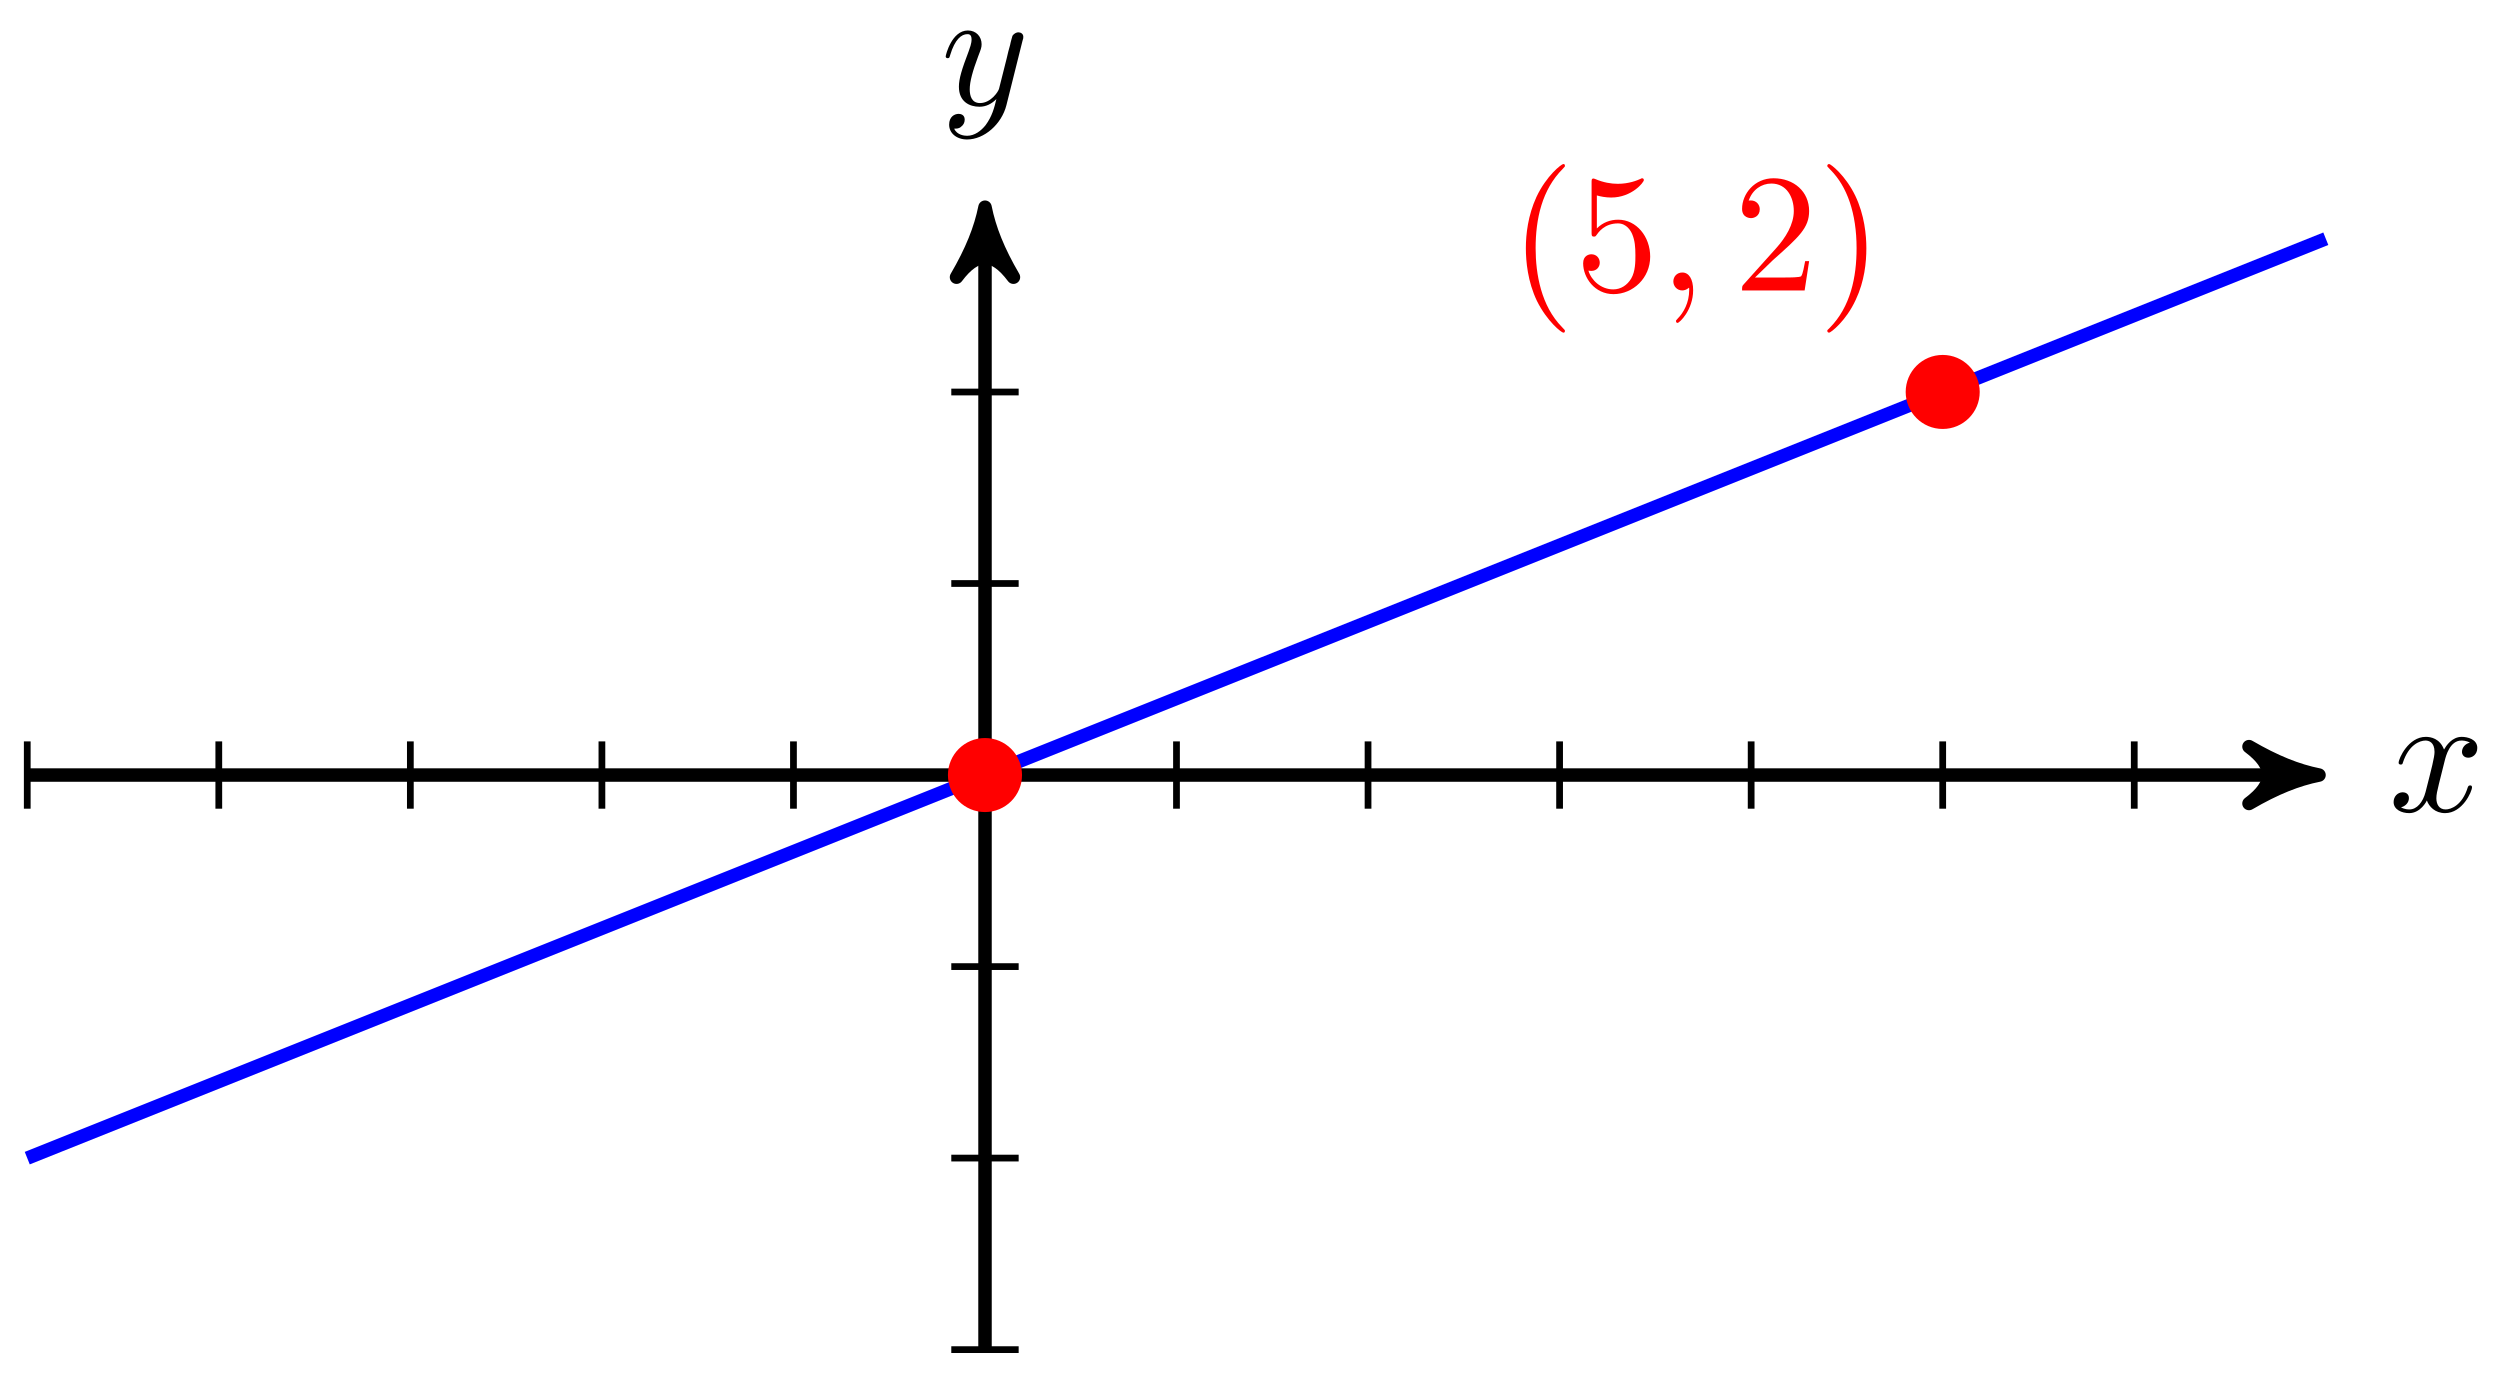
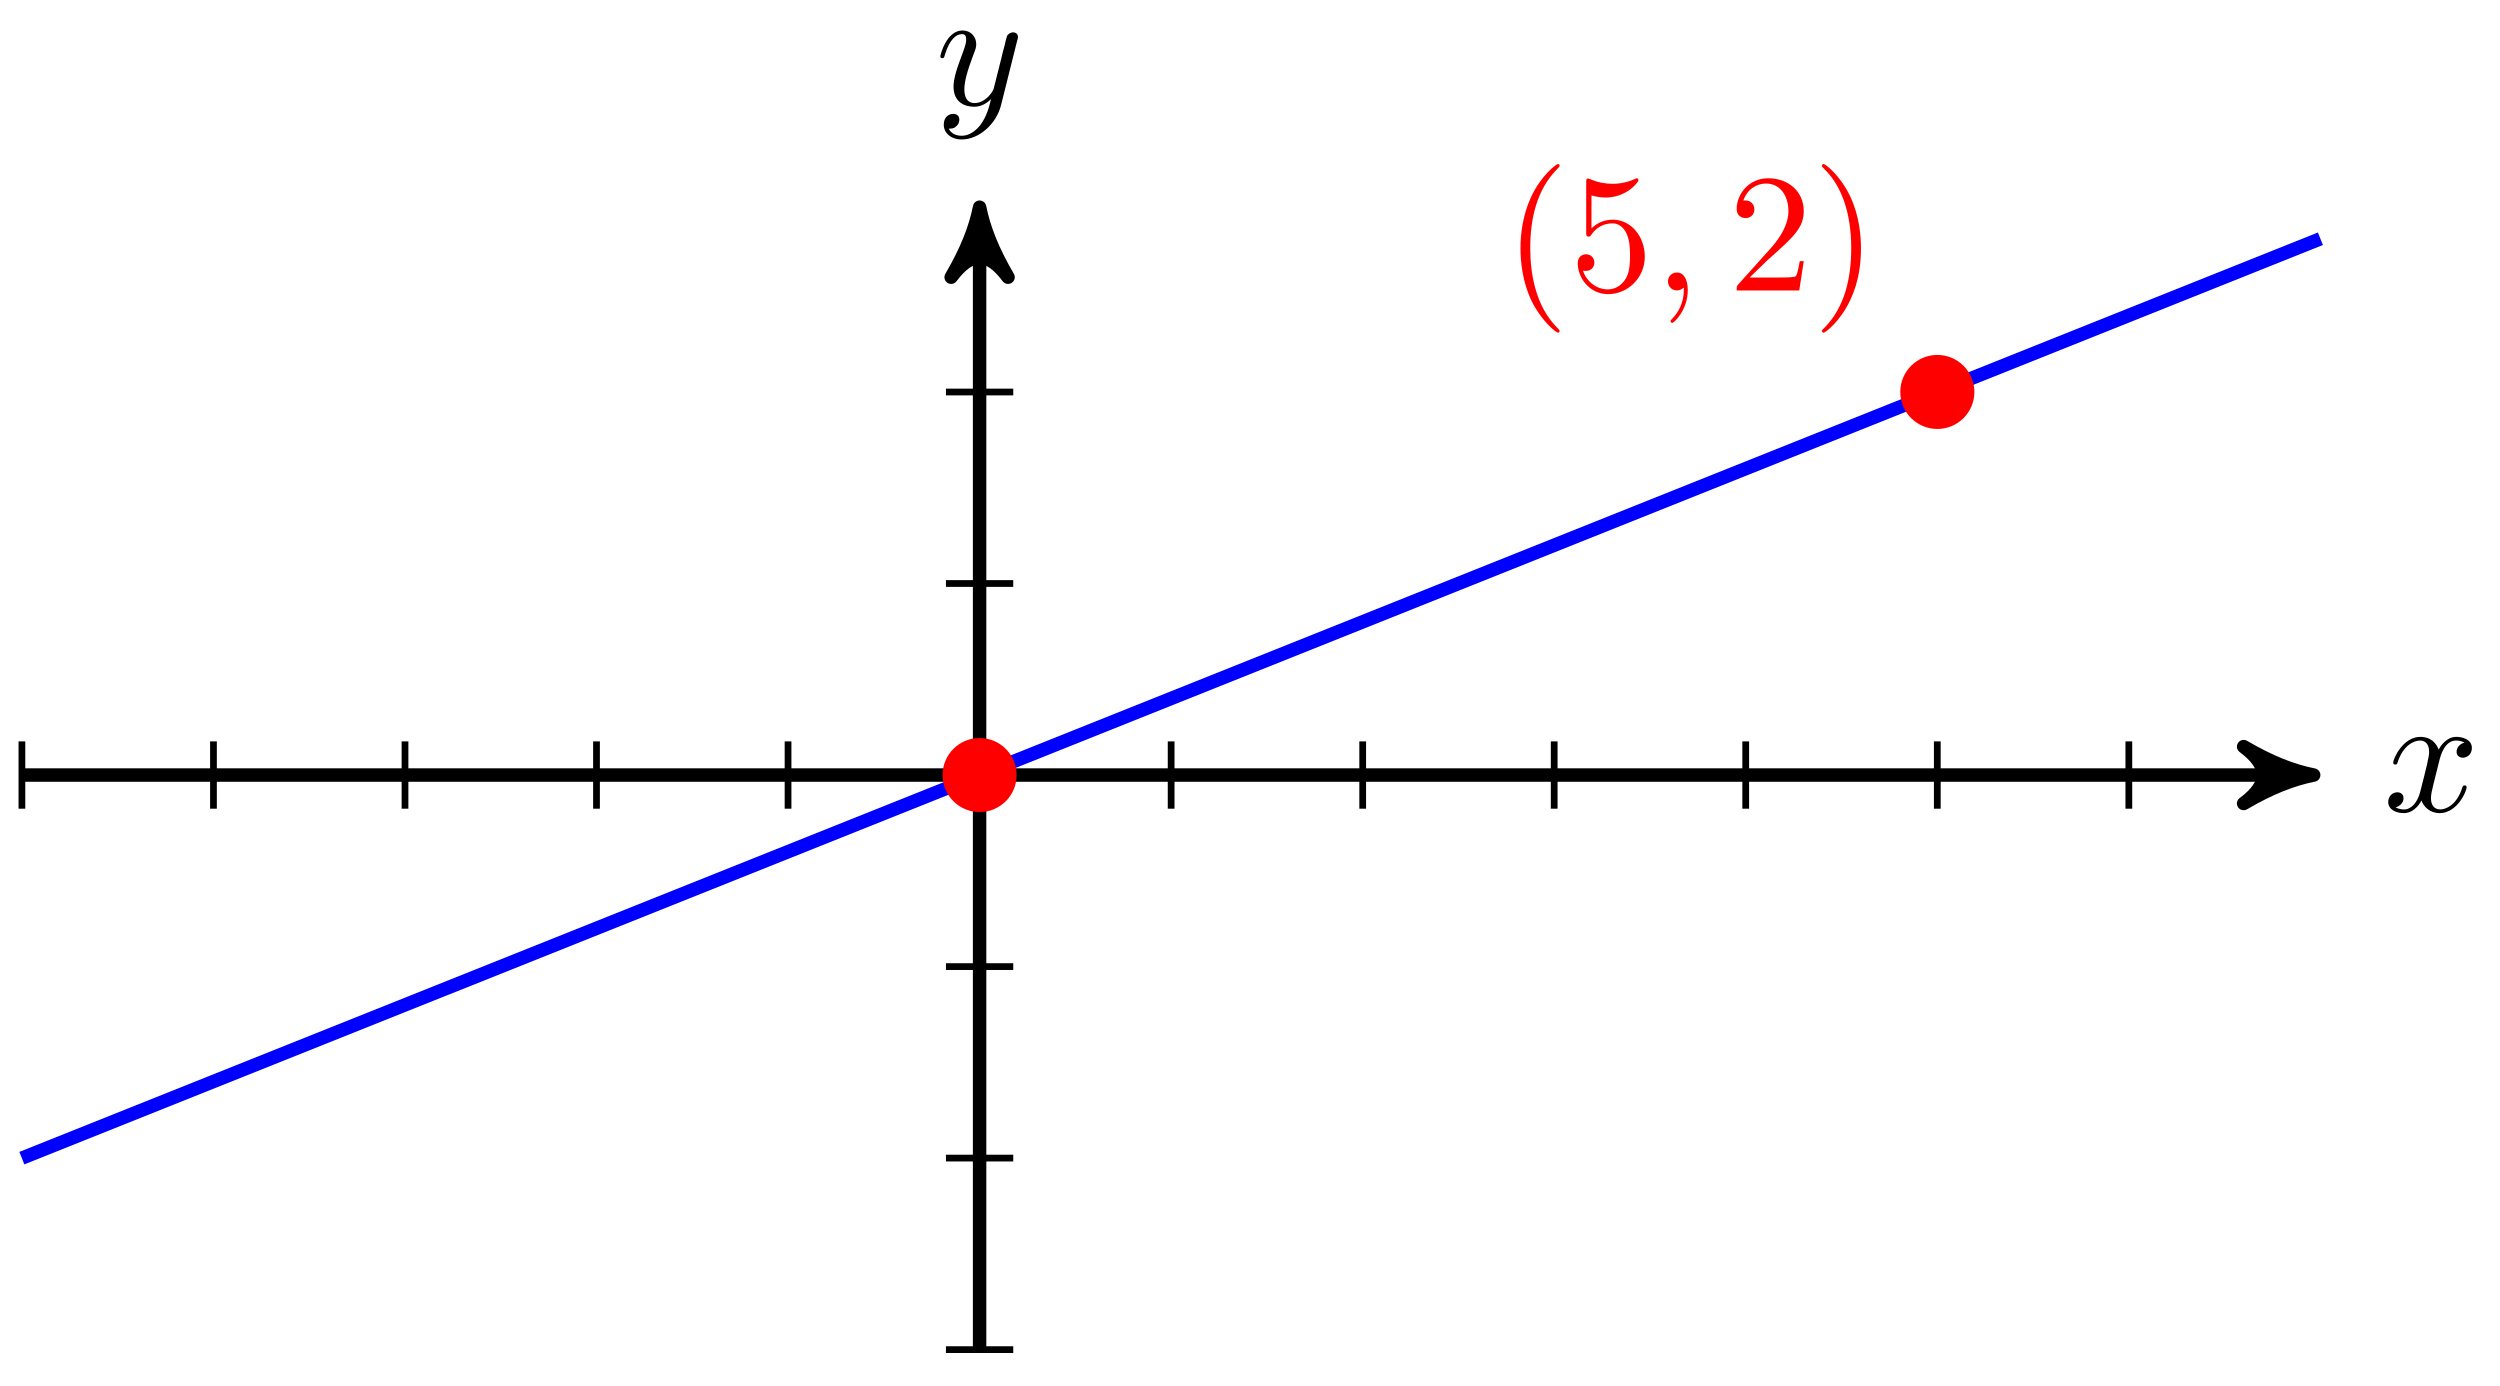
<svg xmlns="http://www.w3.org/2000/svg" xmlns:xlink="http://www.w3.org/1999/xlink" width="148pt" height="82pt" viewBox="0 0 148 82" version="1.1">
  <defs>
    <g>
      <symbol overflow="visible" id="glyph0-0">
        <path style="stroke:none;" d="" />
      </symbol>
      <symbol overflow="visible" id="glyph0-1">
        <path style="stroke:none;" d="M 3.328 -3.016 C 3.391 -3.266 3.625 -4.188 4.312 -4.188 C 4.359 -4.188 4.609 -4.188 4.812 -4.062 C 4.531 -4 4.344 -3.766 4.344 -3.516 C 4.344 -3.359 4.453 -3.172 4.719 -3.172 C 4.938 -3.172 5.25 -3.344 5.25 -3.75 C 5.25 -4.266 4.672 -4.406 4.328 -4.406 C 3.75 -4.406 3.406 -3.875 3.281 -3.656 C 3.031 -4.312 2.5 -4.406 2.203 -4.406 C 1.172 -4.406 0.594 -3.125 0.594 -2.875 C 0.594 -2.766 0.703 -2.766 0.719 -2.766 C 0.797 -2.766 0.828 -2.797 0.844 -2.875 C 1.188 -3.938 1.844 -4.188 2.188 -4.188 C 2.375 -4.188 2.719 -4.094 2.719 -3.516 C 2.719 -3.203 2.547 -2.547 2.188 -1.141 C 2.031 -0.531 1.672 -0.109 1.234 -0.109 C 1.172 -0.109 0.953 -0.109 0.734 -0.234 C 0.984 -0.297 1.203 -0.5 1.203 -0.781 C 1.203 -1.047 0.984 -1.125 0.844 -1.125 C 0.531 -1.125 0.297 -0.875 0.297 -0.547 C 0.297 -0.094 0.781 0.109 1.219 0.109 C 1.891 0.109 2.25 -0.594 2.266 -0.641 C 2.391 -0.281 2.75 0.109 3.344 0.109 C 4.375 0.109 4.938 -1.172 4.938 -1.422 C 4.938 -1.531 4.859 -1.531 4.828 -1.531 C 4.734 -1.531 4.719 -1.484 4.688 -1.422 C 4.359 -0.344 3.688 -0.109 3.375 -0.109 C 2.984 -0.109 2.828 -0.422 2.828 -0.766 C 2.828 -0.984 2.875 -1.203 2.984 -1.641 Z M 3.328 -3.016 " />
      </symbol>
      <symbol overflow="visible" id="glyph0-2">
        <path style="stroke:none;" d="M 4.844 -3.797 C 4.891 -3.938 4.891 -3.953 4.891 -4.031 C 4.891 -4.203 4.75 -4.297 4.594 -4.297 C 4.5 -4.297 4.344 -4.234 4.25 -4.094 C 4.234 -4.031 4.141 -3.734 4.109 -3.547 C 4.031 -3.297 3.969 -3.016 3.906 -2.75 L 3.453 -0.953 C 3.422 -0.812 2.984 -0.109 2.328 -0.109 C 1.828 -0.109 1.719 -0.547 1.719 -0.922 C 1.719 -1.375 1.891 -2 2.219 -2.875 C 2.375 -3.281 2.422 -3.391 2.422 -3.594 C 2.422 -4.031 2.109 -4.406 1.609 -4.406 C 0.656 -4.406 0.297 -2.953 0.297 -2.875 C 0.297 -2.766 0.391 -2.766 0.406 -2.766 C 0.516 -2.766 0.516 -2.797 0.562 -2.953 C 0.844 -3.891 1.234 -4.188 1.578 -4.188 C 1.656 -4.188 1.828 -4.188 1.828 -3.875 C 1.828 -3.625 1.719 -3.359 1.656 -3.172 C 1.25 -2.109 1.078 -1.547 1.078 -1.078 C 1.078 -0.188 1.703 0.109 2.297 0.109 C 2.688 0.109 3.016 -0.062 3.297 -0.344 C 3.172 0.172 3.047 0.672 2.656 1.203 C 2.391 1.531 2.016 1.828 1.562 1.828 C 1.422 1.828 0.969 1.797 0.797 1.406 C 0.953 1.406 1.094 1.406 1.219 1.281 C 1.328 1.203 1.422 1.062 1.422 0.875 C 1.422 0.562 1.156 0.531 1.062 0.531 C 0.828 0.531 0.5 0.688 0.5 1.172 C 0.5 1.672 0.938 2.047 1.562 2.047 C 2.578 2.047 3.609 1.141 3.891 0.016 Z M 4.844 -3.797 " />
      </symbol>
      <symbol overflow="visible" id="glyph0-3">
        <path style="stroke:none;" d="M 2.031 -0.016 C 2.031 -0.672 1.781 -1.062 1.391 -1.062 C 1.062 -1.062 0.859 -0.812 0.859 -0.531 C 0.859 -0.266 1.062 0 1.391 0 C 1.5 0 1.641 -0.047 1.734 -0.125 C 1.766 -0.156 1.781 -0.156 1.781 -0.156 C 1.797 -0.156 1.797 -0.156 1.797 -0.016 C 1.797 0.734 1.453 1.328 1.125 1.656 C 1.016 1.766 1.016 1.781 1.016 1.812 C 1.016 1.891 1.062 1.922 1.109 1.922 C 1.219 1.922 2.031 1.156 2.031 -0.016 Z M 2.031 -0.016 " />
      </symbol>
      <symbol overflow="visible" id="glyph1-0">
        <path style="stroke:none;" d="" />
      </symbol>
      <symbol overflow="visible" id="glyph1-1">
        <path style="stroke:none;" d="M 3.297 2.391 C 3.297 2.359 3.297 2.344 3.125 2.172 C 1.891 0.922 1.562 -0.969 1.562 -2.5 C 1.562 -4.234 1.938 -5.969 3.172 -7.203 C 3.297 -7.328 3.297 -7.344 3.297 -7.375 C 3.297 -7.453 3.266 -7.484 3.203 -7.484 C 3.094 -7.484 2.203 -6.797 1.609 -5.531 C 1.109 -4.438 0.984 -3.328 0.984 -2.5 C 0.984 -1.719 1.094 -0.516 1.641 0.625 C 2.25 1.844 3.094 2.5 3.203 2.5 C 3.266 2.5 3.297 2.469 3.297 2.391 Z M 3.297 2.391 " />
      </symbol>
      <symbol overflow="visible" id="glyph1-2">
        <path style="stroke:none;" d="M 4.469 -2 C 4.469 -3.188 3.656 -4.188 2.578 -4.188 C 2.109 -4.188 1.672 -4.031 1.312 -3.672 L 1.312 -5.625 C 1.516 -5.562 1.844 -5.5 2.156 -5.5 C 3.391 -5.5 4.094 -6.406 4.094 -6.531 C 4.094 -6.594 4.062 -6.641 3.984 -6.641 C 3.984 -6.641 3.953 -6.641 3.906 -6.609 C 3.703 -6.516 3.219 -6.312 2.547 -6.312 C 2.156 -6.312 1.688 -6.391 1.219 -6.594 C 1.141 -6.625 1.125 -6.625 1.109 -6.625 C 1 -6.625 1 -6.547 1 -6.391 L 1 -3.438 C 1 -3.266 1 -3.188 1.141 -3.188 C 1.219 -3.188 1.234 -3.203 1.281 -3.266 C 1.391 -3.422 1.75 -3.969 2.562 -3.969 C 3.078 -3.969 3.328 -3.516 3.406 -3.328 C 3.562 -2.953 3.594 -2.578 3.594 -2.078 C 3.594 -1.719 3.594 -1.125 3.344 -0.703 C 3.109 -0.312 2.734 -0.062 2.281 -0.062 C 1.562 -0.062 0.984 -0.594 0.812 -1.172 C 0.844 -1.172 0.875 -1.156 0.984 -1.156 C 1.312 -1.156 1.484 -1.406 1.484 -1.641 C 1.484 -1.891 1.312 -2.141 0.984 -2.141 C 0.844 -2.141 0.5 -2.062 0.5 -1.609 C 0.5 -0.75 1.188 0.219 2.297 0.219 C 3.453 0.219 4.469 -0.734 4.469 -2 Z M 4.469 -2 " />
      </symbol>
      <symbol overflow="visible" id="glyph1-3">
        <path style="stroke:none;" d="M 1.266 -0.766 L 2.328 -1.797 C 3.875 -3.172 4.469 -3.703 4.469 -4.703 C 4.469 -5.844 3.578 -6.641 2.359 -6.641 C 1.234 -6.641 0.5 -5.719 0.5 -4.828 C 0.5 -4.281 1 -4.281 1.031 -4.281 C 1.203 -4.281 1.547 -4.391 1.547 -4.812 C 1.547 -5.062 1.359 -5.328 1.016 -5.328 C 0.938 -5.328 0.922 -5.328 0.891 -5.312 C 1.109 -5.969 1.656 -6.328 2.234 -6.328 C 3.141 -6.328 3.562 -5.516 3.562 -4.703 C 3.562 -3.906 3.078 -3.125 2.516 -2.5 L 0.609 -0.375 C 0.5 -0.266 0.5 -0.234 0.5 0 L 4.203 0 L 4.469 -1.734 L 4.234 -1.734 C 4.172 -1.438 4.109 -1 4 -0.844 C 3.938 -0.766 3.281 -0.766 3.062 -0.766 Z M 1.266 -0.766 " />
      </symbol>
      <symbol overflow="visible" id="glyph1-4">
        <path style="stroke:none;" d="M 2.875 -2.5 C 2.875 -3.266 2.766 -4.469 2.219 -5.609 C 1.625 -6.828 0.766 -7.484 0.672 -7.484 C 0.609 -7.484 0.562 -7.438 0.562 -7.375 C 0.562 -7.344 0.562 -7.328 0.75 -7.141 C 1.734 -6.156 2.297 -4.578 2.297 -2.5 C 2.297 -0.781 1.938 0.969 0.703 2.219 C 0.562 2.344 0.562 2.359 0.562 2.391 C 0.562 2.453 0.609 2.5 0.672 2.5 C 0.766 2.5 1.672 1.812 2.25 0.547 C 2.766 -0.547 2.875 -1.656 2.875 -2.5 Z M 2.875 -2.5 " />
      </symbol>
    </g>
  </defs>
  <g id="surface1">
-     <path style="fill:none;stroke-width:0.797;stroke-linecap:butt;stroke-linejoin:miter;stroke:rgb(0%,0%,0%);stroke-opacity:1;stroke-miterlimit:10;" d="M -56.694 -0 L 77.935 -0 " transform="matrix(1.00006,0,0,-1.00002,58.3106,45.88266)" />
-     <path style="fill-rule:nonzero;fill:rgb(0%,0%,0%);fill-opacity:1;stroke-width:0.797;stroke-linecap:butt;stroke-linejoin:round;stroke:rgb(0%,0%,0%);stroke-opacity:1;stroke-miterlimit:10;" d="M 1.035 -0 C -0.258 0.258 -1.555 0.777 -3.11 1.683 C -1.555 0.519 -1.555 -0.52 -3.11 -1.684 C -1.555 -0.777 -0.258 -0.258 1.035 -0 Z M 1.035 -0 " transform="matrix(1.00006,0,0,-1.00002,136.2505,45.88266)" />
+     <path style="fill:none;stroke-width:0.797;stroke-linecap:butt;stroke-linejoin:miter;stroke:rgb(0%,0%,0%);stroke-opacity:1;stroke-miterlimit:10;" d="M -56.692 -0 L 77.934 -0 " transform="matrix(1.00005,0,0,-1.00002,57.992,45.88266)" />
+     <path style="fill-rule:nonzero;fill:rgb(0%,0%,0%);fill-opacity:1;stroke-width:0.797;stroke-linecap:butt;stroke-linejoin:round;stroke:rgb(0%,0%,0%);stroke-opacity:1;stroke-miterlimit:10;" d="M 1.038 -0 C -0.259 0.258 -1.556 0.777 -3.107 1.683 C -1.556 0.519 -1.556 -0.52 -3.107 -1.684 C -1.556 -0.777 -0.259 -0.258 1.038 -0 Z M 1.038 -0 " transform="matrix(1.00005,0,0,-1.00002,135.9311,45.88266)" />
    <g style="fill:rgb(0%,0%,0%);fill-opacity:1;">
-       <use xlink:href="#glyph0-1" x="141.405" y="48.028" />
+       <use xlink:href="#glyph0-1" x="141.085" y="48.028" />
    </g>
-     <path style="fill:none;stroke-width:0.797;stroke-linecap:butt;stroke-linejoin:miter;stroke:rgb(0%,0%,0%);stroke-opacity:1;stroke-miterlimit:10;" d="M 0.002 -34.015 L 0.002 32.581 " transform="matrix(1.00006,0,0,-1.00002,58.3106,45.88266)" />
-     <path style="fill-rule:nonzero;fill:rgb(0%,0%,0%);fill-opacity:1;stroke-width:0.797;stroke-linecap:butt;stroke-linejoin:round;stroke:rgb(0%,0%,0%);stroke-opacity:1;stroke-miterlimit:10;" d="M 1.035 -0.002 C -0.258 0.26 -1.554 0.775 -3.109 1.685 C -1.554 0.518 -1.554 -0.517 -3.109 -1.685 C -1.554 -0.775 -0.258 -0.26 1.035 -0.002 Z M 1.035 -0.002 " transform="matrix(0,-1.00002,-1.00006,0,58.3106,13.30099)" />
+     <path style="fill:none;stroke-width:0.797;stroke-linecap:butt;stroke-linejoin:miter;stroke:rgb(0%,0%,0%);stroke-opacity:1;stroke-miterlimit:10;" d="M 0 -34.015 L 0 32.581 " transform="matrix(1.00005,0,0,-1.00002,57.992,45.88266)" />
+     <path style="fill-rule:nonzero;fill:rgb(0%,0%,0%);fill-opacity:1;stroke-width:0.797;stroke-linecap:butt;stroke-linejoin:round;stroke:rgb(0%,0%,0%);stroke-opacity:1;stroke-miterlimit:10;" d="M 1.035 -0 C -0.258 0.258 -1.554 0.777 -3.109 1.683 C -1.554 0.519 -1.554 -0.52 -3.109 -1.684 C -1.554 -0.777 -0.258 -0.258 1.035 -0 Z M 1.035 -0 " transform="matrix(0,-1.00002,-1.00005,0,57.992,13.30099)" />
    <g style="fill:rgb(0%,0%,0%);fill-opacity:1;">
-       <use xlink:href="#glyph0-2" x="55.689" y="6.21" />
+       <use xlink:href="#glyph0-2" x="55.371" y="6.21" />
    </g>
-     <path style="fill:none;stroke-width:0.399;stroke-linecap:butt;stroke-linejoin:miter;stroke:rgb(0%,0%,0%);stroke-opacity:1;stroke-miterlimit:10;" d="M -56.694 1.992 L -56.694 -1.992 " transform="matrix(1.00006,0,0,-1.00002,58.3106,45.88266)" />
-     <path style="fill:none;stroke-width:0.399;stroke-linecap:butt;stroke-linejoin:miter;stroke:rgb(0%,0%,0%);stroke-opacity:1;stroke-miterlimit:10;" d="M -45.355 1.992 L -45.355 -1.992 " transform="matrix(1.00006,0,0,-1.00002,58.3106,45.88266)" />
-     <path style="fill:none;stroke-width:0.399;stroke-linecap:butt;stroke-linejoin:miter;stroke:rgb(0%,0%,0%);stroke-opacity:1;stroke-miterlimit:10;" d="M -34.016 1.992 L -34.016 -1.992 " transform="matrix(1.00006,0,0,-1.00002,58.3106,45.88266)" />
-     <path style="fill:none;stroke-width:0.399;stroke-linecap:butt;stroke-linejoin:miter;stroke:rgb(0%,0%,0%);stroke-opacity:1;stroke-miterlimit:10;" d="M -22.676 1.992 L -22.676 -1.992 " transform="matrix(1.00006,0,0,-1.00002,58.3106,45.88266)" />
-     <path style="fill:none;stroke-width:0.399;stroke-linecap:butt;stroke-linejoin:miter;stroke:rgb(0%,0%,0%);stroke-opacity:1;stroke-miterlimit:10;" d="M -11.337 1.992 L -11.337 -1.992 " transform="matrix(1.00006,0,0,-1.00002,58.3106,45.88266)" />
-     <path style="fill:none;stroke-width:0.399;stroke-linecap:butt;stroke-linejoin:miter;stroke:rgb(0%,0%,0%);stroke-opacity:1;stroke-miterlimit:10;" d="M 0.002 1.992 L 0.002 -1.992 " transform="matrix(1.00006,0,0,-1.00002,58.3106,45.88266)" />
-     <path style="fill:none;stroke-width:0.399;stroke-linecap:butt;stroke-linejoin:miter;stroke:rgb(0%,0%,0%);stroke-opacity:1;stroke-miterlimit:10;" d="M 11.337 1.992 L 11.337 -1.992 " transform="matrix(1.00006,0,0,-1.00002,58.3106,45.88266)" />
-     <path style="fill:none;stroke-width:0.399;stroke-linecap:butt;stroke-linejoin:miter;stroke:rgb(0%,0%,0%);stroke-opacity:1;stroke-miterlimit:10;" d="M 22.676 1.992 L 22.676 -1.992 " transform="matrix(1.00006,0,0,-1.00002,58.3106,45.88266)" />
-     <path style="fill:none;stroke-width:0.399;stroke-linecap:butt;stroke-linejoin:miter;stroke:rgb(0%,0%,0%);stroke-opacity:1;stroke-miterlimit:10;" d="M 34.015 1.992 L 34.015 -1.992 " transform="matrix(1.00006,0,0,-1.00002,58.3106,45.88266)" />
-     <path style="fill:none;stroke-width:0.399;stroke-linecap:butt;stroke-linejoin:miter;stroke:rgb(0%,0%,0%);stroke-opacity:1;stroke-miterlimit:10;" d="M 45.355 1.992 L 45.355 -1.992 " transform="matrix(1.00006,0,0,-1.00002,58.3106,45.88266)" />
-     <path style="fill:none;stroke-width:0.399;stroke-linecap:butt;stroke-linejoin:miter;stroke:rgb(0%,0%,0%);stroke-opacity:1;stroke-miterlimit:10;" d="M 56.694 1.992 L 56.694 -1.992 " transform="matrix(1.00006,0,0,-1.00002,58.3106,45.88266)" />
-     <path style="fill:none;stroke-width:0.399;stroke-linecap:butt;stroke-linejoin:miter;stroke:rgb(0%,0%,0%);stroke-opacity:1;stroke-miterlimit:10;" d="M 68.033 1.992 L 68.033 -1.992 " transform="matrix(1.00006,0,0,-1.00002,58.3106,45.88266)" />
-     <path style="fill:none;stroke-width:0.399;stroke-linecap:butt;stroke-linejoin:miter;stroke:rgb(0%,0%,0%);stroke-opacity:1;stroke-miterlimit:10;" d="M 1.994 -34.015 L -1.994 -34.015 " transform="matrix(1.00006,0,0,-1.00002,58.3106,45.88266)" />
-     <path style="fill:none;stroke-width:0.399;stroke-linecap:butt;stroke-linejoin:miter;stroke:rgb(0%,0%,0%);stroke-opacity:1;stroke-miterlimit:10;" d="M 1.994 -22.675 L -1.994 -22.675 " transform="matrix(1.00006,0,0,-1.00002,58.3106,45.88266)" />
-     <path style="fill:none;stroke-width:0.399;stroke-linecap:butt;stroke-linejoin:miter;stroke:rgb(0%,0%,0%);stroke-opacity:1;stroke-miterlimit:10;" d="M 1.994 -11.34 L -1.994 -11.34 " transform="matrix(1.00006,0,0,-1.00002,58.3106,45.88266)" />
-     <path style="fill:none;stroke-width:0.399;stroke-linecap:butt;stroke-linejoin:miter;stroke:rgb(0%,0%,0%);stroke-opacity:1;stroke-miterlimit:10;" d="M 1.994 -0 L -1.994 -0 " transform="matrix(1.00006,0,0,-1.00002,58.3106,45.88266)" />
-     <path style="fill:none;stroke-width:0.399;stroke-linecap:butt;stroke-linejoin:miter;stroke:rgb(0%,0%,0%);stroke-opacity:1;stroke-miterlimit:10;" d="M 1.994 11.339 L -1.994 11.339 " transform="matrix(1.00006,0,0,-1.00002,58.3106,45.88266)" />
-     <path style="fill:none;stroke-width:0.399;stroke-linecap:butt;stroke-linejoin:miter;stroke:rgb(0%,0%,0%);stroke-opacity:1;stroke-miterlimit:10;" d="M 1.994 22.675 L -1.994 22.675 " transform="matrix(1.00006,0,0,-1.00002,58.3106,45.88266)" />
-     <path style="fill:none;stroke-width:0.797;stroke-linecap:butt;stroke-linejoin:miter;stroke:rgb(0%,0%,100%);stroke-opacity:1;stroke-miterlimit:10;" d="M -56.694 -22.679 L 79.372 31.749 " transform="matrix(1.00006,0,0,-1.00002,58.3106,45.88266)" />
-     <path style="fill-rule:nonzero;fill:rgb(100%,0%,0%);fill-opacity:1;stroke-width:0.399;stroke-linecap:butt;stroke-linejoin:miter;stroke:rgb(100%,0%,0%);stroke-opacity:1;stroke-miterlimit:10;" d="M 58.686 22.679 C 58.686 23.777 57.795 24.671 56.694 24.671 C 55.592 24.671 54.702 23.777 54.702 22.679 C 54.702 21.578 55.592 20.687 56.694 20.687 C 57.795 20.687 58.686 21.578 58.686 22.679 Z M 58.686 22.679 " transform="matrix(1.00006,0,0,-1.00002,58.3106,45.88266)" />
+     <path style="fill:none;stroke-width:0.399;stroke-linecap:butt;stroke-linejoin:miter;stroke:rgb(0%,0%,0%);stroke-opacity:1;stroke-miterlimit:10;" d="M -56.692 1.992 L -56.692 -1.992 " transform="matrix(1.00005,0,0,-1.00002,57.992,45.88266)" />
+     <path style="fill:none;stroke-width:0.399;stroke-linecap:butt;stroke-linejoin:miter;stroke:rgb(0%,0%,0%);stroke-opacity:1;stroke-miterlimit:10;" d="M -45.353 1.992 L -45.353 -1.992 " transform="matrix(1.00005,0,0,-1.00002,57.992,45.88266)" />
+     <path style="fill:none;stroke-width:0.399;stroke-linecap:butt;stroke-linejoin:miter;stroke:rgb(0%,0%,0%);stroke-opacity:1;stroke-miterlimit:10;" d="M -34.014 1.992 L -34.014 -1.992 " transform="matrix(1.00005,0,0,-1.00002,57.992,45.88266)" />
+     <path style="fill:none;stroke-width:0.399;stroke-linecap:butt;stroke-linejoin:miter;stroke:rgb(0%,0%,0%);stroke-opacity:1;stroke-miterlimit:10;" d="M -22.678 1.992 L -22.678 -1.992 " transform="matrix(1.00005,0,0,-1.00002,57.992,45.88266)" />
+     <path style="fill:none;stroke-width:0.399;stroke-linecap:butt;stroke-linejoin:miter;stroke:rgb(0%,0%,0%);stroke-opacity:1;stroke-miterlimit:10;" d="M -11.339 1.992 L -11.339 -1.992 " transform="matrix(1.00005,0,0,-1.00002,57.992,45.88266)" />
+     <path style="fill:none;stroke-width:0.399;stroke-linecap:butt;stroke-linejoin:miter;stroke:rgb(0%,0%,0%);stroke-opacity:1;stroke-miterlimit:10;" d="M 0 1.992 L 0 -1.992 " transform="matrix(1.00005,0,0,-1.00002,57.992,45.88266)" />
+     <path style="fill:none;stroke-width:0.399;stroke-linecap:butt;stroke-linejoin:miter;stroke:rgb(0%,0%,0%);stroke-opacity:1;stroke-miterlimit:10;" d="M 11.339 1.992 L 11.339 -1.992 " transform="matrix(1.00005,0,0,-1.00002,57.992,45.88266)" />
+     <path style="fill:none;stroke-width:0.399;stroke-linecap:butt;stroke-linejoin:miter;stroke:rgb(0%,0%,0%);stroke-opacity:1;stroke-miterlimit:10;" d="M 22.679 1.992 L 22.679 -1.992 " transform="matrix(1.00005,0,0,-1.00002,57.992,45.88266)" />
+     <path style="fill:none;stroke-width:0.399;stroke-linecap:butt;stroke-linejoin:miter;stroke:rgb(0%,0%,0%);stroke-opacity:1;stroke-miterlimit:10;" d="M 34.014 1.992 L 34.014 -1.992 " transform="matrix(1.00005,0,0,-1.00002,57.992,45.88266)" />
+     <path style="fill:none;stroke-width:0.399;stroke-linecap:butt;stroke-linejoin:miter;stroke:rgb(0%,0%,0%);stroke-opacity:1;stroke-miterlimit:10;" d="M 45.353 1.992 L 45.353 -1.992 " transform="matrix(1.00005,0,0,-1.00002,57.992,45.88266)" />
+     <path style="fill:none;stroke-width:0.399;stroke-linecap:butt;stroke-linejoin:miter;stroke:rgb(0%,0%,0%);stroke-opacity:1;stroke-miterlimit:10;" d="M 56.693 1.992 L 56.693 -1.992 " transform="matrix(1.00005,0,0,-1.00002,57.992,45.88266)" />
+     <path style="fill:none;stroke-width:0.399;stroke-linecap:butt;stroke-linejoin:miter;stroke:rgb(0%,0%,0%);stroke-opacity:1;stroke-miterlimit:10;" d="M 68.032 1.992 L 68.032 -1.992 " transform="matrix(1.00005,0,0,-1.00002,57.992,45.88266)" />
+     <path style="fill:none;stroke-width:0.399;stroke-linecap:butt;stroke-linejoin:miter;stroke:rgb(0%,0%,0%);stroke-opacity:1;stroke-miterlimit:10;" d="M 1.992 -34.015 L -1.992 -34.015 " transform="matrix(1.00005,0,0,-1.00002,57.992,45.88266)" />
+     <path style="fill:none;stroke-width:0.399;stroke-linecap:butt;stroke-linejoin:miter;stroke:rgb(0%,0%,0%);stroke-opacity:1;stroke-miterlimit:10;" d="M 1.992 -22.675 L -1.992 -22.675 " transform="matrix(1.00005,0,0,-1.00002,57.992,45.88266)" />
+     <path style="fill:none;stroke-width:0.399;stroke-linecap:butt;stroke-linejoin:miter;stroke:rgb(0%,0%,0%);stroke-opacity:1;stroke-miterlimit:10;" d="M 1.992 -11.34 L -1.992 -11.34 " transform="matrix(1.00005,0,0,-1.00002,57.992,45.88266)" />
+     <path style="fill:none;stroke-width:0.399;stroke-linecap:butt;stroke-linejoin:miter;stroke:rgb(0%,0%,0%);stroke-opacity:1;stroke-miterlimit:10;" d="M 1.992 -0 L -1.992 -0 " transform="matrix(1.00005,0,0,-1.00002,57.992,45.88266)" />
+     <path style="fill:none;stroke-width:0.399;stroke-linecap:butt;stroke-linejoin:miter;stroke:rgb(0%,0%,0%);stroke-opacity:1;stroke-miterlimit:10;" d="M 1.992 11.339 L -1.992 11.339 " transform="matrix(1.00005,0,0,-1.00002,57.992,45.88266)" />
+     <path style="fill:none;stroke-width:0.399;stroke-linecap:butt;stroke-linejoin:miter;stroke:rgb(0%,0%,0%);stroke-opacity:1;stroke-miterlimit:10;" d="M 1.992 22.675 L -1.992 22.675 " transform="matrix(1.00005,0,0,-1.00002,57.992,45.88266)" />
+     <path style="fill:none;stroke-width:0.797;stroke-linecap:butt;stroke-linejoin:miter;stroke:rgb(0%,0%,100%);stroke-opacity:1;stroke-miterlimit:10;" d="M -56.696 -22.679 L 79.371 31.749 " transform="matrix(1.00005,0,0,-1.00002,57.992,45.88266)" />
+     <path style="fill-rule:nonzero;fill:rgb(100%,0%,0%);fill-opacity:1;stroke-width:0.399;stroke-linecap:butt;stroke-linejoin:miter;stroke:rgb(100%,0%,0%);stroke-opacity:1;stroke-miterlimit:10;" d="M 58.689 22.679 C 58.689 23.777 57.794 24.671 56.697 24.671 C 55.595 24.671 54.701 23.777 54.701 22.679 C 54.701 21.578 55.595 20.687 56.697 20.687 C 57.794 20.687 58.689 21.578 58.689 22.679 Z M 58.689 22.679 " transform="matrix(1.00005,0,0,-1.00002,57.992,45.88266)" />
    <g style="fill:rgb(100%,0%,0%);fill-opacity:1;">
-       <use xlink:href="#glyph1-1" x="89.347" y="17.194" />
-       <use xlink:href="#glyph1-2" x="93.222" y="17.194" />
+       <use xlink:href="#glyph1-1" x="89.029" y="17.194" />
+       <use xlink:href="#glyph1-2" x="92.903" y="17.194" />
    </g>
    <g style="fill:rgb(100%,0%,0%);fill-opacity:1;">
-       <use xlink:href="#glyph0-3" x="98.203" y="17.194" />
+       <use xlink:href="#glyph0-3" x="97.885" y="17.194" />
    </g>
    <g style="fill:rgb(100%,0%,0%);fill-opacity:1;">
-       <use xlink:href="#glyph1-3" x="102.631" y="17.194" />
-       <use xlink:href="#glyph1-4" x="107.613" y="17.194" />
+       <use xlink:href="#glyph1-3" x="102.313" y="17.194" />
+       <use xlink:href="#glyph1-4" x="107.295" y="17.194" />
    </g>
-     <path style="fill-rule:nonzero;fill:rgb(100%,0%,0%);fill-opacity:1;stroke-width:0.399;stroke-linecap:butt;stroke-linejoin:miter;stroke:rgb(100%,0%,0%);stroke-opacity:1;stroke-miterlimit:10;" d="M 1.994 -0 C 1.994 1.101 1.099 1.992 0.002 1.992 C -1.1 1.992 -1.994 1.101 -1.994 -0 C -1.994 -1.102 -1.1 -1.992 0.002 -1.992 C 1.099 -1.992 1.994 -1.102 1.994 -0 Z M 1.994 -0 " transform="matrix(1.00006,0,0,-1.00002,58.3106,45.88266)" />
+     <path style="fill-rule:nonzero;fill:rgb(100%,0%,0%);fill-opacity:1;stroke-width:0.399;stroke-linecap:butt;stroke-linejoin:miter;stroke:rgb(100%,0%,0%);stroke-opacity:1;stroke-miterlimit:10;" d="M 1.992 -0 C 1.992 1.101 1.102 1.992 0 1.992 C -1.101 1.992 -1.992 1.101 -1.992 -0 C -1.992 -1.102 -1.101 -1.992 0 -1.992 C 1.102 -1.992 1.992 -1.102 1.992 -0 Z M 1.992 -0 " transform="matrix(1.00005,0,0,-1.00002,57.992,45.88266)" />
  </g>
</svg>
